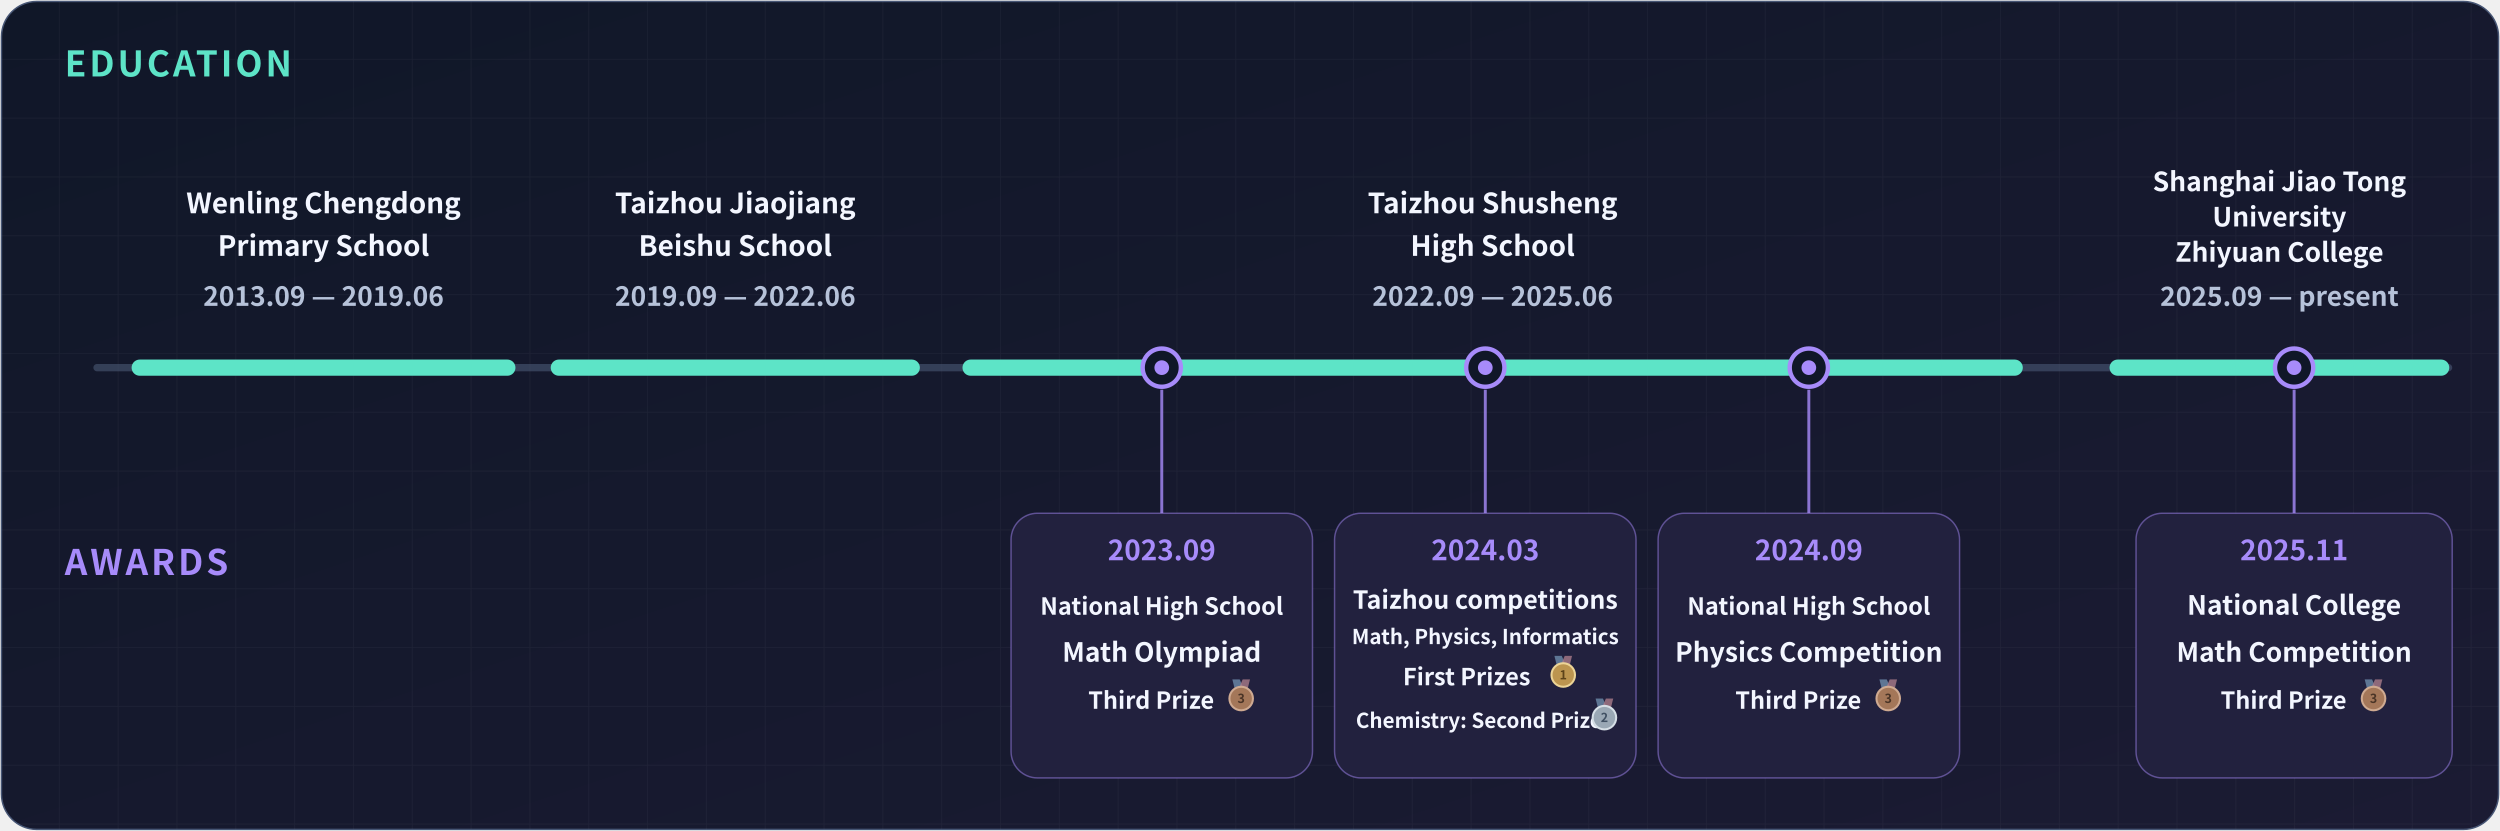
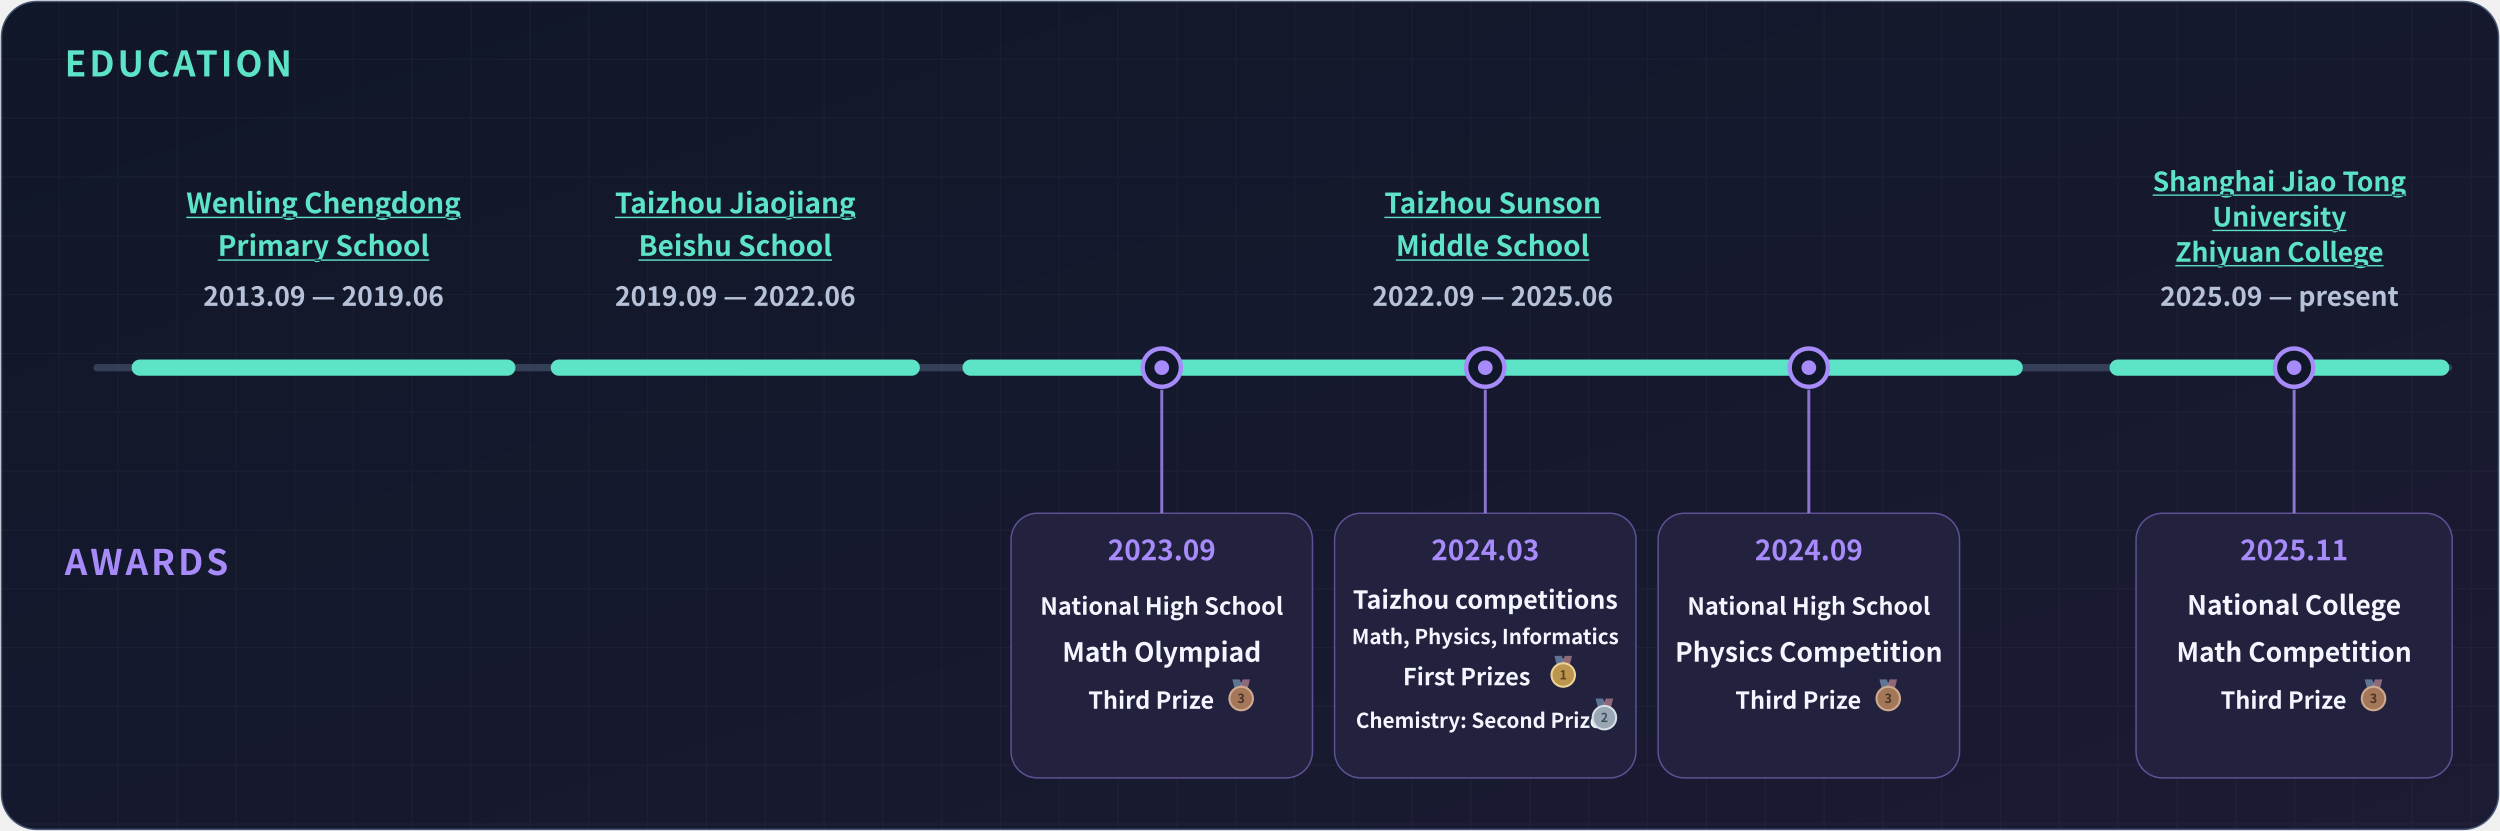
- <svg xmlns="http://www.w3.org/2000/svg" viewBox="0 0 1700 565" role="img">
+ <svg xmlns="http://www.w3.org/2000/svg" viewBox="0 0 1700 565">
  <defs>
    <linearGradient id="bg" x1="0" y1="0" x2="1" y2="1">
      <stop offset="0" stop-color="#101728" />
      <stop offset="1" stop-color="#1b1b33" />
    </linearGradient>
    <pattern id="grid" width="40" height="40" patternUnits="userSpaceOnUse">
      <path d="M40 0H0V40" fill="none" stroke="#ffffff" stroke-opacity=".045" />
    </pattern>
  </defs>
  <rect x="1" y="1" width="1698" height="563" rx="24" fill="url(#bg)" stroke="#465574" />
  <rect x="1" y="1" width="1698" height="563" rx="24" fill="url(#grid)" />
  <g font-family="Noto Sans CJK SC, PingFang SC, Microsoft YaHei, Inter, sans-serif">
    <text x="44" y="52" fill="#5de4c7" font-size="24" font-weight="700" letter-spacing="2">EDUCATION</text>
    <text x="44" y="391" fill="#a78bfa" font-size="24" font-weight="700" letter-spacing="2">AWARDS</text>
    <path d="M66 250H1665" stroke="#4a5874" stroke-width="5" stroke-linecap="round" opacity=".6" />
-     <text x="220" y="145" text-anchor="middle" fill="#f3f6ff" font-size="19" font-weight="700">Wenling Chengdong</text>
-     <text x="220" y="174" text-anchor="middle" fill="#f3f6ff" font-size="19" font-weight="700">Primary School</text>
+     <a href="https://www.baike.com/wikiid/2820791733395514682" target="_blank" rel="noopener noreferrer" style="cursor:pointer">
+       <text x="220" y="145" text-anchor="middle" fill="#5de4c7" font-size="19" font-weight="700" text-decoration="underline">Wenling Chengdong</text>
+       <text x="220" y="174" text-anchor="middle" fill="#5de4c7" font-size="19" font-weight="700" text-decoration="underline">Primary School</text>
+     </a>
    <text x="220" y="208" text-anchor="middle" fill="#b6c2d9" font-size="18" font-weight="600">2013.09 — 2019.06</text>
    <path d="M95 250H345" stroke="#5de4c7" stroke-width="11" stroke-linecap="round" />
-     <text x="500" y="145" text-anchor="middle" fill="#f3f6ff" font-size="19" font-weight="700">Taizhou Jiaojiang</text>
-     <text x="500" y="174" text-anchor="middle" fill="#f3f6ff" font-size="19" font-weight="700">Beishu School</text>
+     <a href="https://www.beishu.xin/" target="_blank" rel="noopener noreferrer" style="cursor:pointer">
+       <text x="500" y="145" text-anchor="middle" fill="#5de4c7" font-size="19" font-weight="700" text-decoration="underline">Taizhou Jiaojiang</text>
+       <text x="500" y="174" text-anchor="middle" fill="#5de4c7" font-size="19" font-weight="700" text-decoration="underline">Beishu School</text>
+     </a>
    <text x="500" y="208" text-anchor="middle" fill="#b6c2d9" font-size="18" font-weight="600">2019.09 — 2022.06</text>
    <path d="M380 250H620" stroke="#5de4c7" stroke-width="11" stroke-linecap="round" />
-     <text x="1015" y="145" text-anchor="middle" fill="#f3f6ff" font-size="19" font-weight="700">Taizhou Shusheng</text>
-     <text x="1015" y="174" text-anchor="middle" fill="#f3f6ff" font-size="19" font-weight="700">High School</text>
+     <a href="https://baike.baidu.com/item/%E5%8F%B0%E5%B7%9E%E5%B8%82%E4%B9%A6%E7%94%9F%E4%B8%AD%E5%AD%A6/5269059" target="_blank" rel="noopener noreferrer" style="cursor:pointer">
+       <text x="1015" y="145" text-anchor="middle" fill="#5de4c7" font-size="19" font-weight="700" text-decoration="underline">Taizhou Sunson</text>
+       <text x="1015" y="174" text-anchor="middle" fill="#5de4c7" font-size="19" font-weight="700" text-decoration="underline">Middle School</text>
+     </a>
    <text x="1015" y="208" text-anchor="middle" fill="#b6c2d9" font-size="18" font-weight="600">2022.09 — 2025.06</text>
    <path d="M660 250H1370" stroke="#5de4c7" stroke-width="11" stroke-linecap="round" />
-     <text x="1550" y="130" text-anchor="middle" fill="#f3f6ff" font-size="18" font-weight="700">Shanghai Jiao Tong</text>
-     <text x="1550" y="154" text-anchor="middle" fill="#f3f6ff" font-size="18" font-weight="700">University</text>
-     <text x="1550" y="178" text-anchor="middle" fill="#f3f6ff" font-size="18" font-weight="700">Zhiyuan College</text>
+     <a href="https://www.sjtu.edu.cn/" target="_blank" rel="noopener noreferrer" style="cursor:pointer">
+       <text x="1550" y="130" text-anchor="middle" fill="#5de4c7" font-size="18" font-weight="700" text-decoration="underline">Shanghai Jiao Tong</text>
+       <text x="1550" y="154" text-anchor="middle" fill="#5de4c7" font-size="18" font-weight="700" text-decoration="underline">University</text>
+     </a>
+     <a href="https://zhiyuan.sjtu.edu.cn/" target="_blank" rel="noopener noreferrer" style="cursor:pointer">
+       <text x="1550" y="178" text-anchor="middle" fill="#5de4c7" font-size="18" font-weight="700" text-decoration="underline">Zhiyuan College</text>
+     </a>
    <text x="1550" y="208" text-anchor="middle" fill="#b6c2d9" font-size="18" font-weight="600">2025.09 — present</text>
    <path d="M1440 250H1660" stroke="#5de4c7" stroke-width="11" stroke-linecap="round" />
    <circle cx="790" cy="250" r="13" fill="#101728" stroke="#a78bfa" stroke-width="3" />
    <circle cx="790" cy="250" r="5" fill="#a78bfa" />
    <path d="M790 265V349" stroke="#a78bfa" stroke-width="2" opacity=".8" />
    <rect x="687.5" y="349" width="205" height="180" rx="18" fill="#22213e" stroke="#a78bfa" stroke-opacity=".48" />
    <text x="790" y="381" text-anchor="middle" fill="#a78bfa" font-size="19" font-weight="700">2023.09</text>
    <text x="790" y="418" text-anchor="middle" fill="#f3f6ff" font-size="16" font-weight="600">National High School</text>
    <text x="790" y="450" text-anchor="middle" fill="#f3f6ff" font-size="18" font-weight="600">Math Olympiad</text>
    <text x="740" y="482" fill="#f3f6ff" font-size="16" font-weight="600">Third Prize</text>
    <g transform="translate(844 475)" aria-label="Bronze medal">
      <path d="M-6 -13L-1 -13L2 -6L-4 -5Z" fill="#6d8baa" opacity=".8" />
      <path d="M1 -13L6 -13L4 -5L-2 -6Z" fill="#a97b89" opacity=".8" />
      <circle r="8" fill="#a47759" stroke="#cfaa91" stroke-width="1.4" />
      <text x="0" y="3" text-anchor="middle" fill="#4a3426" font-size="8.5" font-weight="700">3</text>
    </g>
    <circle cx="1010" cy="250" r="13" fill="#101728" stroke="#a78bfa" stroke-width="3" />
    <circle cx="1010" cy="250" r="5" fill="#a78bfa" />
    <path d="M1010 265V349" stroke="#a78bfa" stroke-width="2" opacity=".8" />
    <rect x="907.5" y="349" width="205" height="180" rx="18" fill="#22213e" stroke="#a78bfa" stroke-opacity=".48" />
    <text x="1010" y="381" text-anchor="middle" fill="#a78bfa" font-size="19" font-weight="700">2024.03</text>
    <text x="1010" y="414" text-anchor="middle" fill="#f3f6ff" font-size="17" font-weight="600">Taizhou competitions</text>
    <text x="1010" y="438" text-anchor="middle" fill="#f3f6ff" font-size="14" font-weight="600">Math, Physics, Informatics</text>
    <text x="954" y="466" fill="#f3f6ff" font-size="16" font-weight="600">First Prizes</text>
    <g transform="translate(1063 459)" aria-label="Gold medal">
      <path d="M-6 -13L-1 -13L2 -6L-4 -5Z" fill="#6d8baa" opacity=".8" />
      <path d="M1 -13L6 -13L4 -5L-2 -6Z" fill="#a97b89" opacity=".8" />
      <circle r="8" fill="#bc954f" stroke="#ecd496" stroke-width="1.4" />
      <text x="0" y="3" text-anchor="middle" fill="#5d4319" font-size="8.5" font-weight="700">1</text>
    </g>
    <text x="922" y="495" fill="#f3f6ff" font-size="14" font-weight="600">Chemistry: Second Prize</text>
    <g transform="translate(1091 488)" aria-label="Silver medal">
      <path d="M-6 -13L-1 -13L2 -6L-4 -5Z" fill="#6d8baa" opacity=".8" />
      <path d="M1 -13L6 -13L4 -5L-2 -6Z" fill="#a97b89" opacity=".8" />
      <circle r="8" fill="#9aa8b5" stroke="#d6dfe6" stroke-width="1.4" />
      <text x="0" y="3" text-anchor="middle" fill="#405063" font-size="8.5" font-weight="700">2</text>
    </g>
    <circle cx="1230" cy="250" r="13" fill="#101728" stroke="#a78bfa" stroke-width="3" />
    <circle cx="1230" cy="250" r="5" fill="#a78bfa" />
    <path d="M1230 265V349" stroke="#a78bfa" stroke-width="2" opacity=".8" />
    <rect x="1127.5" y="349" width="205" height="180" rx="18" fill="#22213e" stroke="#a78bfa" stroke-opacity=".48" />
    <text x="1230" y="381" text-anchor="middle" fill="#a78bfa" font-size="19" font-weight="700">2024.09</text>
    <text x="1230" y="418" text-anchor="middle" fill="#f3f6ff" font-size="16" font-weight="600">National High School</text>
    <text x="1230" y="450" text-anchor="middle" fill="#f3f6ff" font-size="18" font-weight="600">Physics Competition</text>
    <text x="1180" y="482" fill="#f3f6ff" font-size="16" font-weight="600">Third Prize</text>
    <g transform="translate(1284 475)" aria-label="Bronze medal">
      <path d="M-6 -13L-1 -13L2 -6L-4 -5Z" fill="#6d8baa" opacity=".8" />
      <path d="M1 -13L6 -13L4 -5L-2 -6Z" fill="#a97b89" opacity=".8" />
      <circle r="8" fill="#a47759" stroke="#cfaa91" stroke-width="1.4" />
      <text x="0" y="3" text-anchor="middle" fill="#4a3426" font-size="8.5" font-weight="700">3</text>
    </g>
    <circle cx="1560" cy="250" r="13" fill="#101728" stroke="#a78bfa" stroke-width="3" />
    <circle cx="1560" cy="250" r="5" fill="#a78bfa" />
    <path d="M1560 265V349" stroke="#a78bfa" stroke-width="2" opacity=".8" />
    <rect x="1452.5" y="349" width="215" height="180" rx="18" fill="#22213e" stroke="#a78bfa" stroke-opacity=".48" />
    <text x="1560" y="381" text-anchor="middle" fill="#a78bfa" font-size="19" font-weight="700">2025.11</text>
    <text x="1560" y="418" text-anchor="middle" fill="#f3f6ff" font-size="18" font-weight="600">National College</text>
    <text x="1560" y="450" text-anchor="middle" fill="#f3f6ff" font-size="18" font-weight="600">Math Competition</text>
    <text x="1510" y="482" fill="#f3f6ff" font-size="16" font-weight="600">Third Prize</text>
    <g transform="translate(1614 475)" aria-label="Bronze medal">
      <path d="M-6 -13L-1 -13L2 -6L-4 -5Z" fill="#6d8baa" opacity=".8" />
      <path d="M1 -13L6 -13L4 -5L-2 -6Z" fill="#a97b89" opacity=".8" />
      <circle r="8" fill="#a47759" stroke="#cfaa91" stroke-width="1.4" />
      <text x="0" y="3" text-anchor="middle" fill="#4a3426" font-size="8.5" font-weight="700">3</text>
    </g>
  </g>
</svg>
